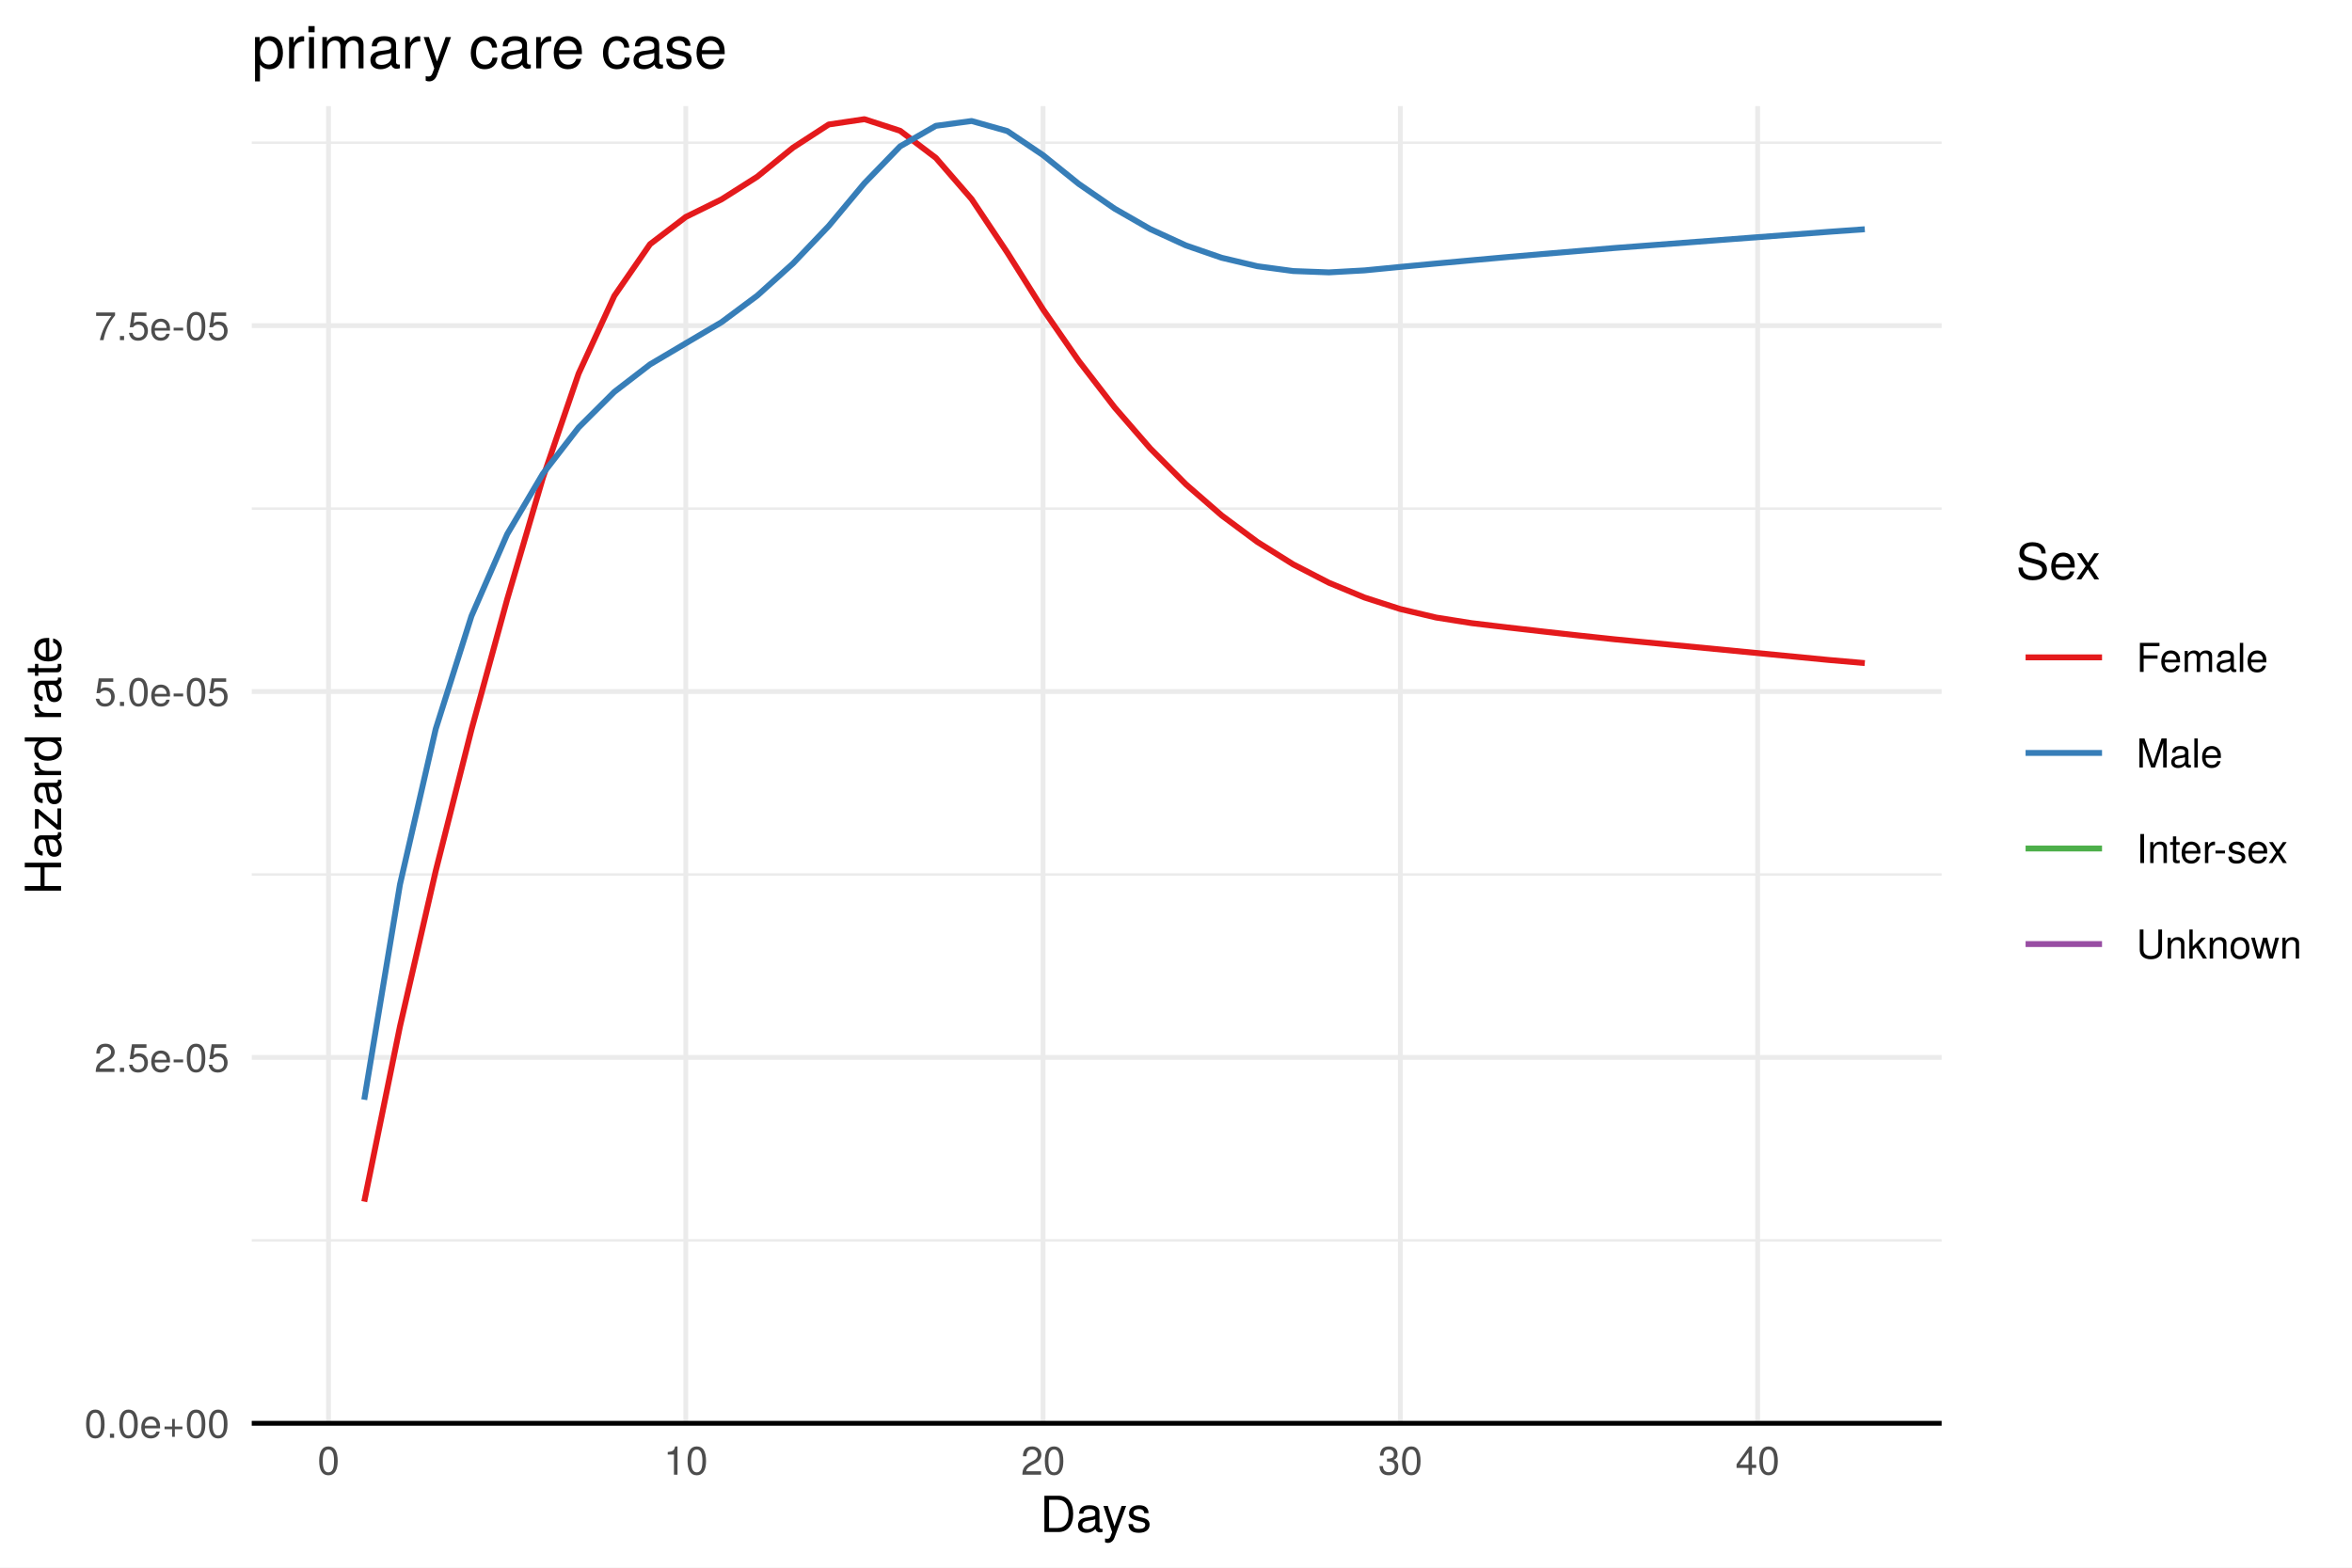
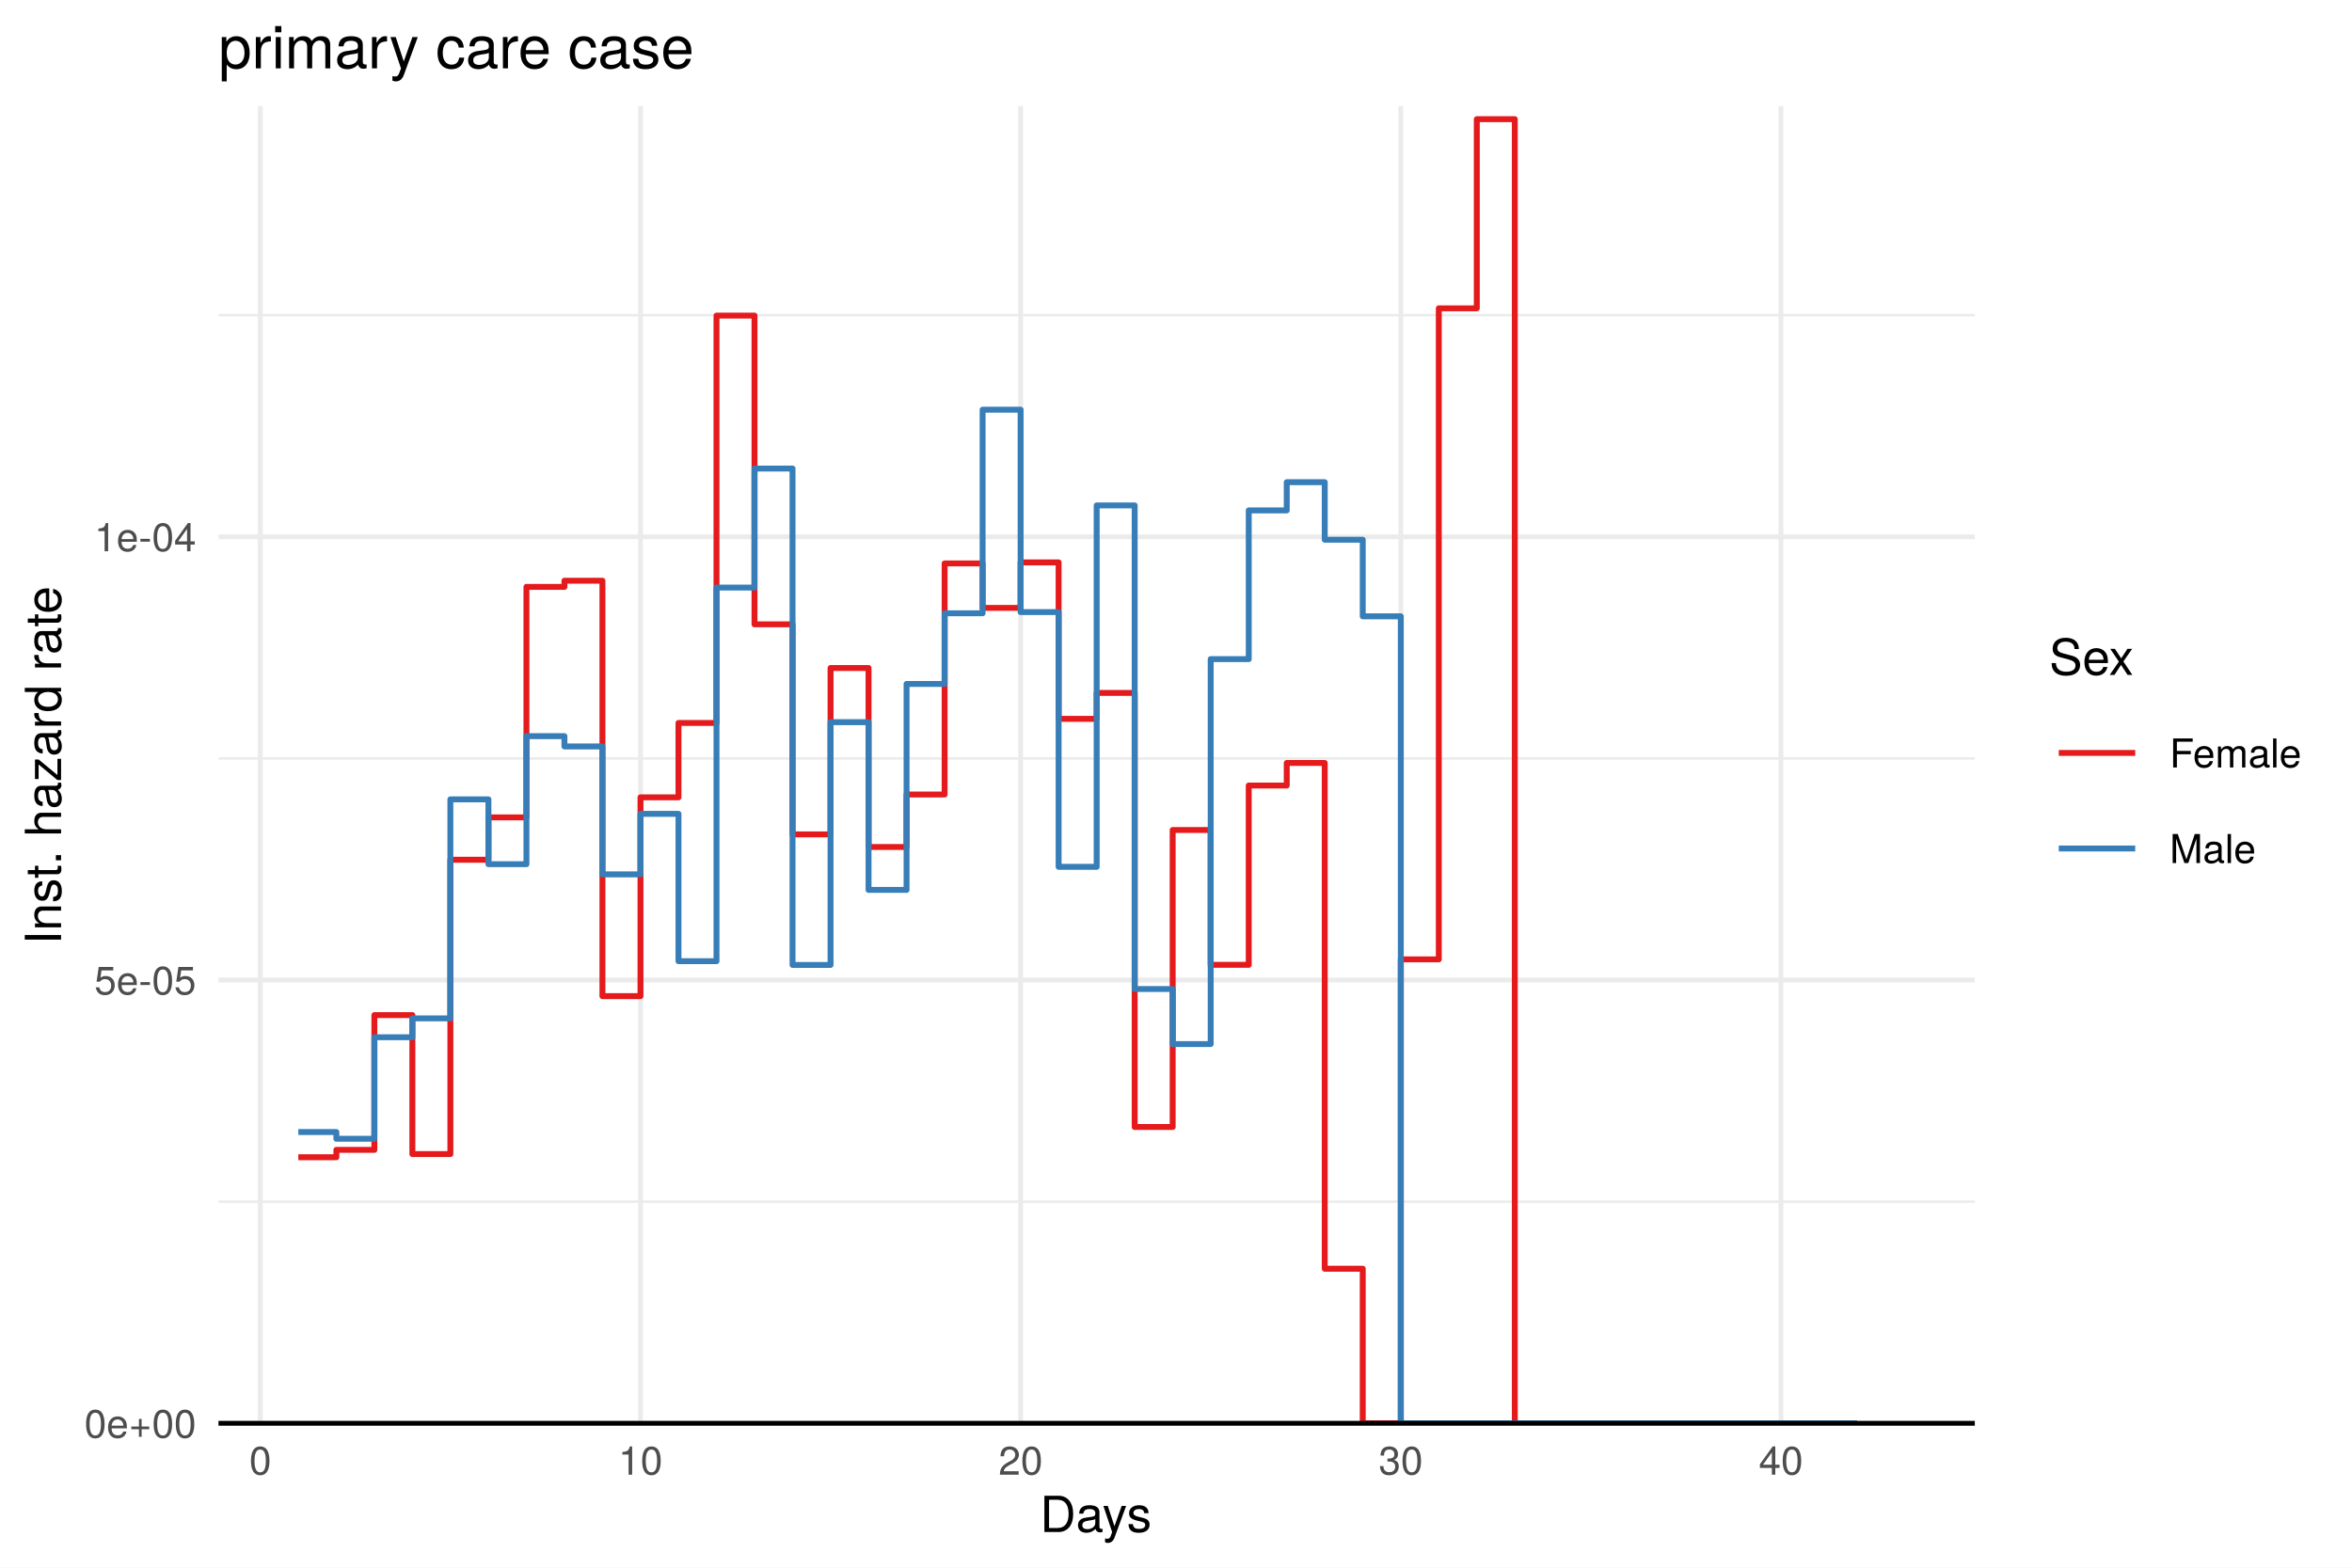
<svg xmlns="http://www.w3.org/2000/svg" viewBox="0 0 425.20 283.46">
  <defs>
    <style type="text/css">
    line, polyline, polygon, path, rect, circle {
      fill: none;
      stroke: #000000;
      stroke-linecap: round;
      stroke-linejoin: round;
      stroke-miterlimit: 10.00;
    }
  </style>
  </defs>
  <rect width="100%" height="100%" style="stroke: none; fill: #FFFFFF;" />
  <defs>
-     <clipPath id="cpNDUuNTF8MzUxLjAxfDI1Ny4zNnwxOS4xOQ==">
-       <rect x="45.51" y="19.19" width="305.50" height="238.17" />
+     <clipPath id="cpMzkuNTB8MzU3LjAxfDI1Ny4zNnwxOS4xOQ==">
+       <rect x="39.50" y="19.19" width="317.51" height="238.17" />
    </clipPath>
  </defs>
-   <polyline points="45.51,224.28 351.01,224.28 " style="stroke-width: 0.44; stroke: #EBEBEB; stroke-linecap: butt;" clip-path="url(#cpNDUuNTF8MzUxLjAxfDI1Ny4zNnwxOS4xOQ==)" />
-   <polyline points="45.51,158.12 351.01,158.12 " style="stroke-width: 0.44; stroke: #EBEBEB; stroke-linecap: butt;" clip-path="url(#cpNDUuNTF8MzUxLjAxfDI1Ny4zNnwxOS4xOQ==)" />
-   <polyline points="45.51,91.96 351.01,91.96 " style="stroke-width: 0.44; stroke: #EBEBEB; stroke-linecap: butt;" clip-path="url(#cpNDUuNTF8MzUxLjAxfDI1Ny4zNnwxOS4xOQ==)" />
-   <polyline points="45.51,25.80 351.01,25.80 " style="stroke-width: 0.44; stroke: #EBEBEB; stroke-linecap: butt;" clip-path="url(#cpNDUuNTF8MzUxLjAxfDI1Ny4zNnwxOS4xOQ==)" />
-   <polyline points="45.51,257.36 351.01,257.36 " style="stroke-width: 0.87; stroke: #EBEBEB; stroke-linecap: butt;" clip-path="url(#cpNDUuNTF8MzUxLjAxfDI1Ny4zNnwxOS4xOQ==)" />
-   <polyline points="45.51,191.20 351.01,191.20 " style="stroke-width: 0.87; stroke: #EBEBEB; stroke-linecap: butt;" clip-path="url(#cpNDUuNTF8MzUxLjAxfDI1Ny4zNnwxOS4xOQ==)" />
-   <polyline points="45.51,125.04 351.01,125.04 " style="stroke-width: 0.87; stroke: #EBEBEB; stroke-linecap: butt;" clip-path="url(#cpNDUuNTF8MzUxLjAxfDI1Ny4zNnwxOS4xOQ==)" />
-   <polyline points="45.51,58.88 351.01,58.88 " style="stroke-width: 0.87; stroke: #EBEBEB; stroke-linecap: butt;" clip-path="url(#cpNDUuNTF8MzUxLjAxfDI1Ny4zNnwxOS4xOQ==)" />
-   <polyline points="59.39,257.36 59.39,19.19 " style="stroke-width: 0.87; stroke: #EBEBEB; stroke-linecap: butt;" clip-path="url(#cpNDUuNTF8MzUxLjAxfDI1Ny4zNnwxOS4xOQ==)" />
-   <polyline points="123.98,257.36 123.98,19.19 " style="stroke-width: 0.87; stroke: #EBEBEB; stroke-linecap: butt;" clip-path="url(#cpNDUuNTF8MzUxLjAxfDI1Ny4zNnwxOS4xOQ==)" />
-   <polyline points="188.57,257.36 188.57,19.19 " style="stroke-width: 0.87; stroke: #EBEBEB; stroke-linecap: butt;" clip-path="url(#cpNDUuNTF8MzUxLjAxfDI1Ny4zNnwxOS4xOQ==)" />
-   <polyline points="253.16,257.36 253.16,19.19 " style="stroke-width: 0.87; stroke: #EBEBEB; stroke-linecap: butt;" clip-path="url(#cpNDUuNTF8MzUxLjAxfDI1Ny4zNnwxOS4xOQ==)" />
-   <polyline points="317.75,257.36 317.75,19.19 " style="stroke-width: 0.87; stroke: #EBEBEB; stroke-linecap: butt;" clip-path="url(#cpNDUuNTF8MzUxLjAxfDI1Ny4zNnwxOS4xOQ==)" />
-   <polyline points="65.85,217.28 72.31,185.59 78.77,157.49 85.23,131.94 91.69,108.37 98.14,86.42 104.60,67.56 111.06,53.50 117.52,44.15 123.98,39.23 130.44,36.05 136.90,31.95 143.36,26.70 149.82,22.51 156.27,21.55 162.73,23.65 169.19,28.55 175.65,36.00 182.11,45.68 188.57,55.95 195.03,65.28 201.49,73.65 207.94,81.08 214.40,87.58 220.86,93.20 227.32,98.00 233.78,102.04 240.24,105.37 246.70,108.05 253.16,110.13 259.62,111.66 266.07,112.68 272.53,113.45 278.99,114.19 285.45,114.91 291.91,115.60 330.66,119.34 337.12,119.90 " style="stroke-width: 1.07; stroke: #E41A1C; stroke-linecap: butt;" clip-path="url(#cpNDUuNTF8MzUxLjAxfDI1Ny4zNnwxOS4xOQ==)" />
-   <polyline points="65.85,198.85 72.31,159.92 78.77,131.82 85.23,111.40 91.69,96.59 98.14,85.66 104.60,77.30 111.06,70.86 117.52,65.89 123.98,62.07 130.44,58.26 136.90,53.45 143.36,47.64 149.82,40.86 156.27,33.13 162.73,26.46 169.19,22.75 175.65,21.88 182.11,23.70 188.57,28.06 195.03,33.26 201.49,37.72 207.94,41.42 214.40,44.38 220.86,46.61 227.32,48.14 233.78,49.01 240.24,49.25 246.70,48.89 253.16,48.26 259.62,47.65 266.07,47.06 272.53,46.48 278.99,45.92 285.45,45.38 291.91,44.84 330.66,41.91 337.12,41.45 " style="stroke-width: 1.07; stroke: #377EB8; stroke-linecap: butt;" clip-path="url(#cpNDUuNTF8MzUxLjAxfDI1Ny4zNnwxOS4xOQ==)" />
+   <polyline points="39.50,217.29 357.01,217.29 " style="stroke-width: 0.44; stroke: #EBEBEB; stroke-linecap: butt;" clip-path="url(#cpMzkuNTB8MzU3LjAxfDI1Ny4zNnwxOS4xOQ==)" />
+   <polyline points="39.50,137.14 357.01,137.14 " style="stroke-width: 0.44; stroke: #EBEBEB; stroke-linecap: butt;" clip-path="url(#cpMzkuNTB8MzU3LjAxfDI1Ny4zNnwxOS4xOQ==)" />
+   <polyline points="39.50,56.98 357.01,56.98 " style="stroke-width: 0.44; stroke: #EBEBEB; stroke-linecap: butt;" clip-path="url(#cpMzkuNTB8MzU3LjAxfDI1Ny4zNnwxOS4xOQ==)" />
+   <polyline points="39.50,257.36 357.01,257.36 " style="stroke-width: 0.87; stroke: #EBEBEB; stroke-linecap: butt;" clip-path="url(#cpMzkuNTB8MzU3LjAxfDI1Ny4zNnwxOS4xOQ==)" />
+   <polyline points="39.50,177.21 357.01,177.21 " style="stroke-width: 0.87; stroke: #EBEBEB; stroke-linecap: butt;" clip-path="url(#cpMzkuNTB8MzU3LjAxfDI1Ny4zNnwxOS4xOQ==)" />
+   <polyline points="39.50,97.06 357.01,97.06 " style="stroke-width: 0.87; stroke: #EBEBEB; stroke-linecap: butt;" clip-path="url(#cpMzkuNTB8MzU3LjAxfDI1Ny4zNnwxOS4xOQ==)" />
+   <polyline points="47.06,257.36 47.06,19.19 " style="stroke-width: 0.87; stroke: #EBEBEB; stroke-linecap: butt;" clip-path="url(#cpMzkuNTB8MzU3LjAxfDI1Ny4zNnwxOS4xOQ==)" />
+   <polyline points="115.79,257.36 115.79,19.19 " style="stroke-width: 0.87; stroke: #EBEBEB; stroke-linecap: butt;" clip-path="url(#cpMzkuNTB8MzU3LjAxfDI1Ny4zNnwxOS4xOQ==)" />
+   <polyline points="184.51,257.36 184.51,19.19 " style="stroke-width: 0.87; stroke: #EBEBEB; stroke-linecap: butt;" clip-path="url(#cpMzkuNTB8MzU3LjAxfDI1Ny4zNnwxOS4xOQ==)" />
+   <polyline points="253.24,257.36 253.24,19.19 " style="stroke-width: 0.87; stroke: #EBEBEB; stroke-linecap: butt;" clip-path="url(#cpMzkuNTB8MzU3LjAxfDI1Ny4zNnwxOS4xOQ==)" />
+   <polyline points="321.96,257.36 321.96,19.19 " style="stroke-width: 0.87; stroke: #EBEBEB; stroke-linecap: butt;" clip-path="url(#cpMzkuNTB8MzU3LjAxfDI1Ny4zNnwxOS4xOQ==)" />
+   <polyline points="53.93,209.25 60.81,209.25 60.81,207.92 67.68,207.92 67.68,183.55 74.55,183.55 74.55,208.68 81.42,208.68 81.42,155.46 88.30,155.46 88.30,147.80 95.17,147.80 95.17,106.12 102.04,106.12 102.04,105.01 108.91,105.01 108.91,180.12 115.79,180.12 115.79,144.17 122.66,144.17 122.66,130.72 129.53,130.72 129.53,57.07 136.40,57.07 136.40,112.89 143.28,112.89 143.28,150.87 150.15,150.87 150.15,120.79 157.02,120.79 157.02,153.15 163.89,153.15 163.89,143.66 170.77,143.66 170.77,101.88 177.64,101.88 177.64,109.92 184.51,109.92 184.51,101.69 191.38,101.69 191.38,129.98 198.26,129.98 198.26,125.29 205.13,125.29 205.13,203.78 212.00,203.78 212.00,150.08 218.87,150.08 218.87,174.46 225.75,174.46 225.75,142.04 232.62,142.04 232.62,137.96 239.49,137.96 239.49,229.41 246.36,229.41 246.36,257.36 253.24,257.36 253.24,173.47 260.11,173.47 260.11,55.75 266.98,55.75 266.98,21.55 273.85,21.55 273.85,257.36 280.73,257.36 280.73,257.36 287.60,257.36 287.60,257.36 294.47,257.36 294.47,257.36 335.71,257.36 335.71,257.36 " style="stroke-width: 1.07; stroke: #E41A1C; stroke-linecap: butt;" clip-path="url(#cpMzkuNTB8MzU3LjAxfDI1Ny4zNnwxOS4xOQ==)" />
+   <polyline points="53.93,204.69 60.81,204.69 60.81,205.91 67.68,205.91 67.68,187.55 74.55,187.55 74.55,184.14 81.42,184.14 81.42,144.54 88.30,144.54 88.30,156.26 95.17,156.26 95.17,133.11 102.04,133.11 102.04,134.97 108.91,134.97 108.91,158.10 115.79,158.10 115.79,147.16 122.66,147.16 122.66,173.80 129.53,173.80 129.53,106.24 136.40,106.24 136.40,84.72 143.28,84.72 143.28,174.48 150.15,174.48 150.15,130.58 157.02,130.58 157.02,160.91 163.89,160.91 163.89,123.67 170.77,123.67 170.77,110.89 177.64,110.89 177.64,74.08 184.51,74.08 184.51,110.68 191.38,110.68 191.38,156.74 198.26,156.74 198.26,91.39 205.13,91.39 205.13,178.83 212.00,178.83 212.00,188.79 218.87,188.79 218.87,119.18 225.75,119.18 225.75,92.29 232.62,92.29 232.62,87.19 239.49,87.19 239.49,97.59 246.36,97.59 246.36,111.44 253.24,111.44 253.24,257.36 260.11,257.36 260.11,257.36 266.98,257.36 266.98,257.36 273.85,257.36 273.85,257.36 280.73,257.36 280.73,257.36 287.60,257.36 287.60,257.36 294.47,257.36 294.47,257.36 335.71,257.36 335.71,257.36 " style="stroke-width: 1.07; stroke: #377EB8; stroke-linecap: butt;" clip-path="url(#cpMzkuNTB8MzU3LjAxfDI1Ny4zNnwxOS4xOQ==)" />
  <defs>
    <clipPath id="cpMC4wMHw0MjUuMjB8MjgzLjQ2fDAuMDA=">
      <rect x="0.00" y="0.00" width="425.20" height="283.46" />
    </clipPath>
  </defs>
  <g clip-path="url(#cpMC4wMHw0MjUuMjB8MjgzLjQ2fDAuMDA=)">
-     <text x="15.25" y="259.99" style="font-size: 7.20px; fill: #4D4D4D; font-family: TeX Gyre Heros;" textLength="26.22px" lengthAdjust="spacingAndGlyphs">0.0e+00</text>
+     <text x="15.25" y="259.99" style="font-size: 7.20px; fill: #4D4D4D; font-family: TeX Gyre Heros;" textLength="20.22px" lengthAdjust="spacingAndGlyphs">0e+00</text>
  </g>
  <g clip-path="url(#cpMC4wMHw0MjUuMjB8MjgzLjQ2fDAuMDA=)">
-     <text x="17.05" y="193.83" style="font-size: 7.20px; fill: #4D4D4D; font-family: TeX Gyre Heros;" textLength="24.42px" lengthAdjust="spacingAndGlyphs">2.5e-05</text>
+     <text x="17.05" y="179.84" style="font-size: 7.20px; fill: #4D4D4D; font-family: TeX Gyre Heros;" textLength="18.41px" lengthAdjust="spacingAndGlyphs">5e-05</text>
  </g>
  <g clip-path="url(#cpMC4wMHw0MjUuMjB8MjgzLjQ2fDAuMDA=)">
-     <text x="17.05" y="127.66" style="font-size: 7.20px; fill: #4D4D4D; font-family: TeX Gyre Heros;" textLength="24.42px" lengthAdjust="spacingAndGlyphs">5.0e-05</text>
+     <text x="17.05" y="99.68" style="font-size: 7.20px; fill: #4D4D4D; font-family: TeX Gyre Heros;" textLength="18.41px" lengthAdjust="spacingAndGlyphs">1e-04</text>
+   </g>
+   <polyline points="39.50,257.36 357.01,257.36 " style="stroke-width: 0.87; stroke-linecap: butt;" clip-path="url(#cpMC4wMHw0MjUuMjB8MjgzLjQ2fDAuMDA=)" />
+   <g clip-path="url(#cpMC4wMHw0MjUuMjB8MjgzLjQ2fDAuMDA=)">
+     <text x="45.06" y="266.65" style="font-size: 7.20px; fill: #4D4D4D; font-family: TeX Gyre Heros;" textLength="4.00px" lengthAdjust="spacingAndGlyphs">0</text>
  </g>
  <g clip-path="url(#cpMC4wMHw0MjUuMjB8MjgzLjQ2fDAuMDA=)">
-     <text x="17.05" y="61.50" style="font-size: 7.20px; fill: #4D4D4D; font-family: TeX Gyre Heros;" textLength="24.42px" lengthAdjust="spacingAndGlyphs">7.5e-05</text>
-   </g>
-   <polyline points="45.51,257.36 351.01,257.36 " style="stroke-width: 0.87; stroke-linecap: butt;" clip-path="url(#cpMC4wMHw0MjUuMjB8MjgzLjQ2fDAuMDA=)" />
-   <g clip-path="url(#cpMC4wMHw0MjUuMjB8MjgzLjQ2fDAuMDA=)">
-     <text x="57.39" y="266.65" style="font-size: 7.20px; fill: #4D4D4D; font-family: TeX Gyre Heros;" textLength="4.00px" lengthAdjust="spacingAndGlyphs">0</text>
+     <text x="111.78" y="266.65" style="font-size: 7.20px; fill: #4D4D4D; font-family: TeX Gyre Heros;" textLength="8.01px" lengthAdjust="spacingAndGlyphs">10</text>
  </g>
  <g clip-path="url(#cpMC4wMHw0MjUuMjB8MjgzLjQ2fDAuMDA=)">
-     <text x="119.98" y="266.65" style="font-size: 7.20px; fill: #4D4D4D; font-family: TeX Gyre Heros;" textLength="8.01px" lengthAdjust="spacingAndGlyphs">10</text>
+     <text x="180.51" y="266.65" style="font-size: 7.20px; fill: #4D4D4D; font-family: TeX Gyre Heros;" textLength="8.01px" lengthAdjust="spacingAndGlyphs">20</text>
  </g>
  <g clip-path="url(#cpMC4wMHw0MjUuMjB8MjgzLjQ2fDAuMDA=)">
-     <text x="184.57" y="266.65" style="font-size: 7.20px; fill: #4D4D4D; font-family: TeX Gyre Heros;" textLength="8.01px" lengthAdjust="spacingAndGlyphs">20</text>
+     <text x="249.23" y="266.65" style="font-size: 7.20px; fill: #4D4D4D; font-family: TeX Gyre Heros;" textLength="8.01px" lengthAdjust="spacingAndGlyphs">30</text>
  </g>
  <g clip-path="url(#cpMC4wMHw0MjUuMjB8MjgzLjQ2fDAuMDA=)">
-     <text x="249.15" y="266.65" style="font-size: 7.20px; fill: #4D4D4D; font-family: TeX Gyre Heros;" textLength="8.01px" lengthAdjust="spacingAndGlyphs">30</text>
-   </g>
-   <g clip-path="url(#cpMC4wMHw0MjUuMjB8MjgzLjQ2fDAuMDA=)">
-     <text x="313.74" y="266.65" style="font-size: 7.20px; fill: #4D4D4D; font-family: TeX Gyre Heros;" textLength="8.01px" lengthAdjust="spacingAndGlyphs">40</text>
+     <text x="317.96" y="266.65" style="font-size: 7.20px; fill: #4D4D4D; font-family: TeX Gyre Heros;" textLength="8.01px" lengthAdjust="spacingAndGlyphs">40</text>
  </g>
  <g clip-path="url(#cpMC4wMHw0MjUuMjB8MjgzLjQ2fDAuMDA=)">
    <text x="188.01" y="277.02" style="font-size: 9.00px; font-family: TeX Gyre Heros;" textLength="20.50px" lengthAdjust="spacingAndGlyphs">Days</text>
  </g>
  <g clip-path="url(#cpMC4wMHw0MjUuMjB8MjgzLjQ2fDAuMDA=)">
-     <text transform="translate(11.04,161.79) rotate(-90)" style="font-size: 9.00px; font-family: TeX Gyre Heros;" textLength="47.02px" lengthAdjust="spacingAndGlyphs">Hazard rate</text>
+     <text transform="translate(11.04,170.80) rotate(-90)" style="font-size: 9.00px; font-family: TeX Gyre Heros;" textLength="65.03px" lengthAdjust="spacingAndGlyphs">Inst. hazard rate</text>
  </g>
  <g clip-path="url(#cpMC4wMHw0MjUuMjB8MjgzLjQ2fDAuMDA=)">
-     <text x="364.46" y="104.76" style="font-size: 9.00px; font-family: TeX Gyre Heros;" textLength="15.51px" lengthAdjust="spacingAndGlyphs">Sex</text>
+     <text x="370.46" y="122.04" style="font-size: 9.00px; font-family: TeX Gyre Heros;" textLength="15.51px" lengthAdjust="spacingAndGlyphs">Sex</text>
  </g>
-   <line x1="366.19" y1="118.86" x2="380.01" y2="118.86" style="stroke-width: 1.07; stroke: #E41A1C; stroke-linecap: butt;" clip-path="url(#cpMC4wMHw0MjUuMjB8MjgzLjQ2fDAuMDA=)" />
-   <line x1="366.19" y1="136.14" x2="380.01" y2="136.14" style="stroke-width: 1.07; stroke: #377EB8; stroke-linecap: butt;" clip-path="url(#cpMC4wMHw0MjUuMjB8MjgzLjQ2fDAuMDA=)" />
-   <line x1="366.19" y1="153.42" x2="380.01" y2="153.42" style="stroke-width: 1.07; stroke: #4DAF4A; stroke-linecap: butt;" clip-path="url(#cpMC4wMHw0MjUuMjB8MjgzLjQ2fDAuMDA=)" />
-   <line x1="366.19" y1="170.70" x2="380.01" y2="170.70" style="stroke-width: 1.07; stroke: #984EA3; stroke-linecap: butt;" clip-path="url(#cpMC4wMHw0MjUuMjB8MjgzLjQ2fDAuMDA=)" />
+   <line x1="372.19" y1="136.14" x2="386.01" y2="136.14" style="stroke-width: 1.07; stroke: #E41A1C; stroke-linecap: butt;" clip-path="url(#cpMC4wMHw0MjUuMjB8MjgzLjQ2fDAuMDA=)" />
+   <line x1="372.19" y1="153.42" x2="386.01" y2="153.42" style="stroke-width: 1.07; stroke: #377EB8; stroke-linecap: butt;" clip-path="url(#cpMC4wMHw0MjUuMjB8MjgzLjQ2fDAuMDA=)" />
  <g clip-path="url(#cpMC4wMHw0MjUuMjB8MjgzLjQ2fDAuMDA=)">
-     <text x="386.22" y="121.49" style="font-size: 7.20px; font-family: TeX Gyre Heros;" textLength="24.00px" lengthAdjust="spacingAndGlyphs">Female</text>
+     <text x="392.23" y="138.77" style="font-size: 7.20px; font-family: TeX Gyre Heros;" textLength="24.00px" lengthAdjust="spacingAndGlyphs">Female</text>
  </g>
  <g clip-path="url(#cpMC4wMHw0MjUuMjB8MjgzLjQ2fDAuMDA=)">
-     <text x="386.22" y="138.77" style="font-size: 7.20px; font-family: TeX Gyre Heros;" textLength="15.60px" lengthAdjust="spacingAndGlyphs">Male</text>
+     <text x="392.23" y="156.05" style="font-size: 7.20px; font-family: TeX Gyre Heros;" textLength="15.60px" lengthAdjust="spacingAndGlyphs">Male</text>
  </g>
  <g clip-path="url(#cpMC4wMHw0MjUuMjB8MjgzLjQ2fDAuMDA=)">
-     <text x="386.22" y="156.05" style="font-size: 7.20px; font-family: TeX Gyre Heros;" textLength="28.01px" lengthAdjust="spacingAndGlyphs">Inter-sex</text>
-   </g>
-   <g clip-path="url(#cpMC4wMHw0MjUuMjB8MjgzLjQ2fDAuMDA=)">
-     <text x="386.22" y="173.33" style="font-size: 7.20px; font-family: TeX Gyre Heros;" textLength="30.01px" lengthAdjust="spacingAndGlyphs">Unknown</text>
-   </g>
-   <g clip-path="url(#cpMC4wMHw0MjUuMjB8MjgzLjQ2fDAuMDA=)">
-     <text x="45.51" y="12.36" style="font-size: 10.80px; font-family: TeX Gyre Heros;" textLength="85.82px" lengthAdjust="spacingAndGlyphs">primary care case</text>
+     <text x="39.50" y="12.36" style="font-size: 10.80px; font-family: TeX Gyre Heros;" textLength="85.82px" lengthAdjust="spacingAndGlyphs">primary care case</text>
  </g>
</svg>
